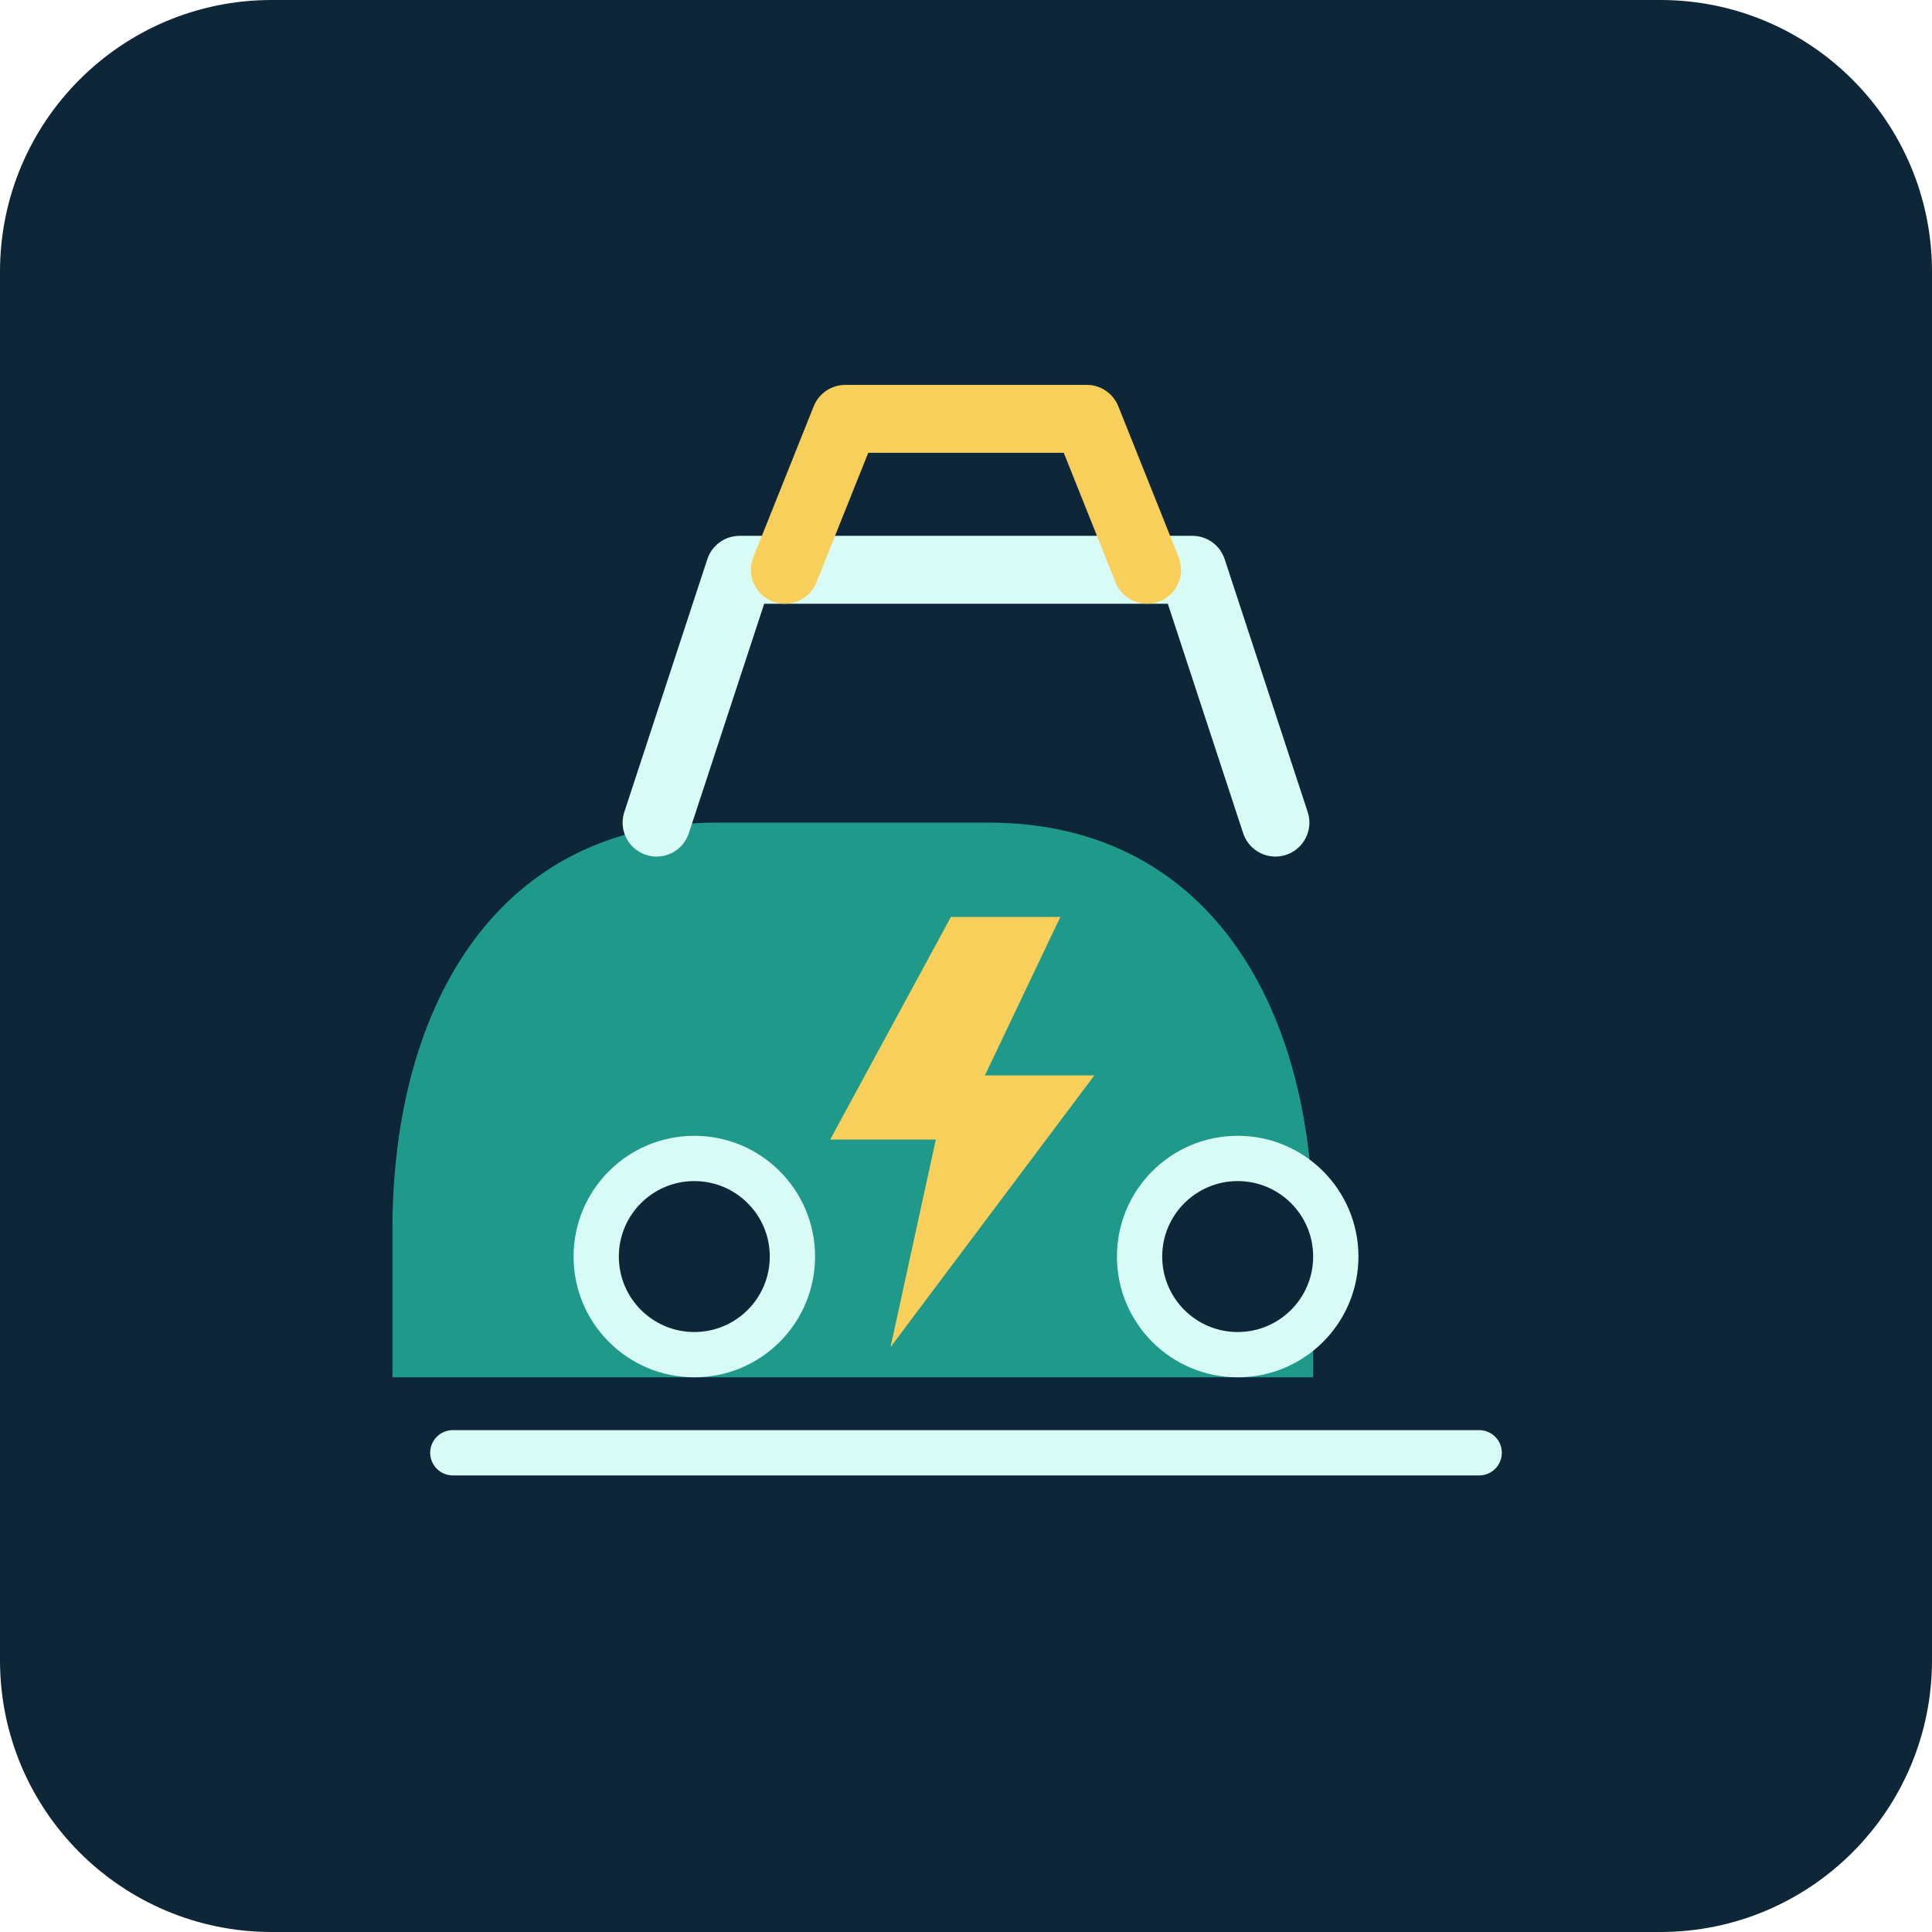
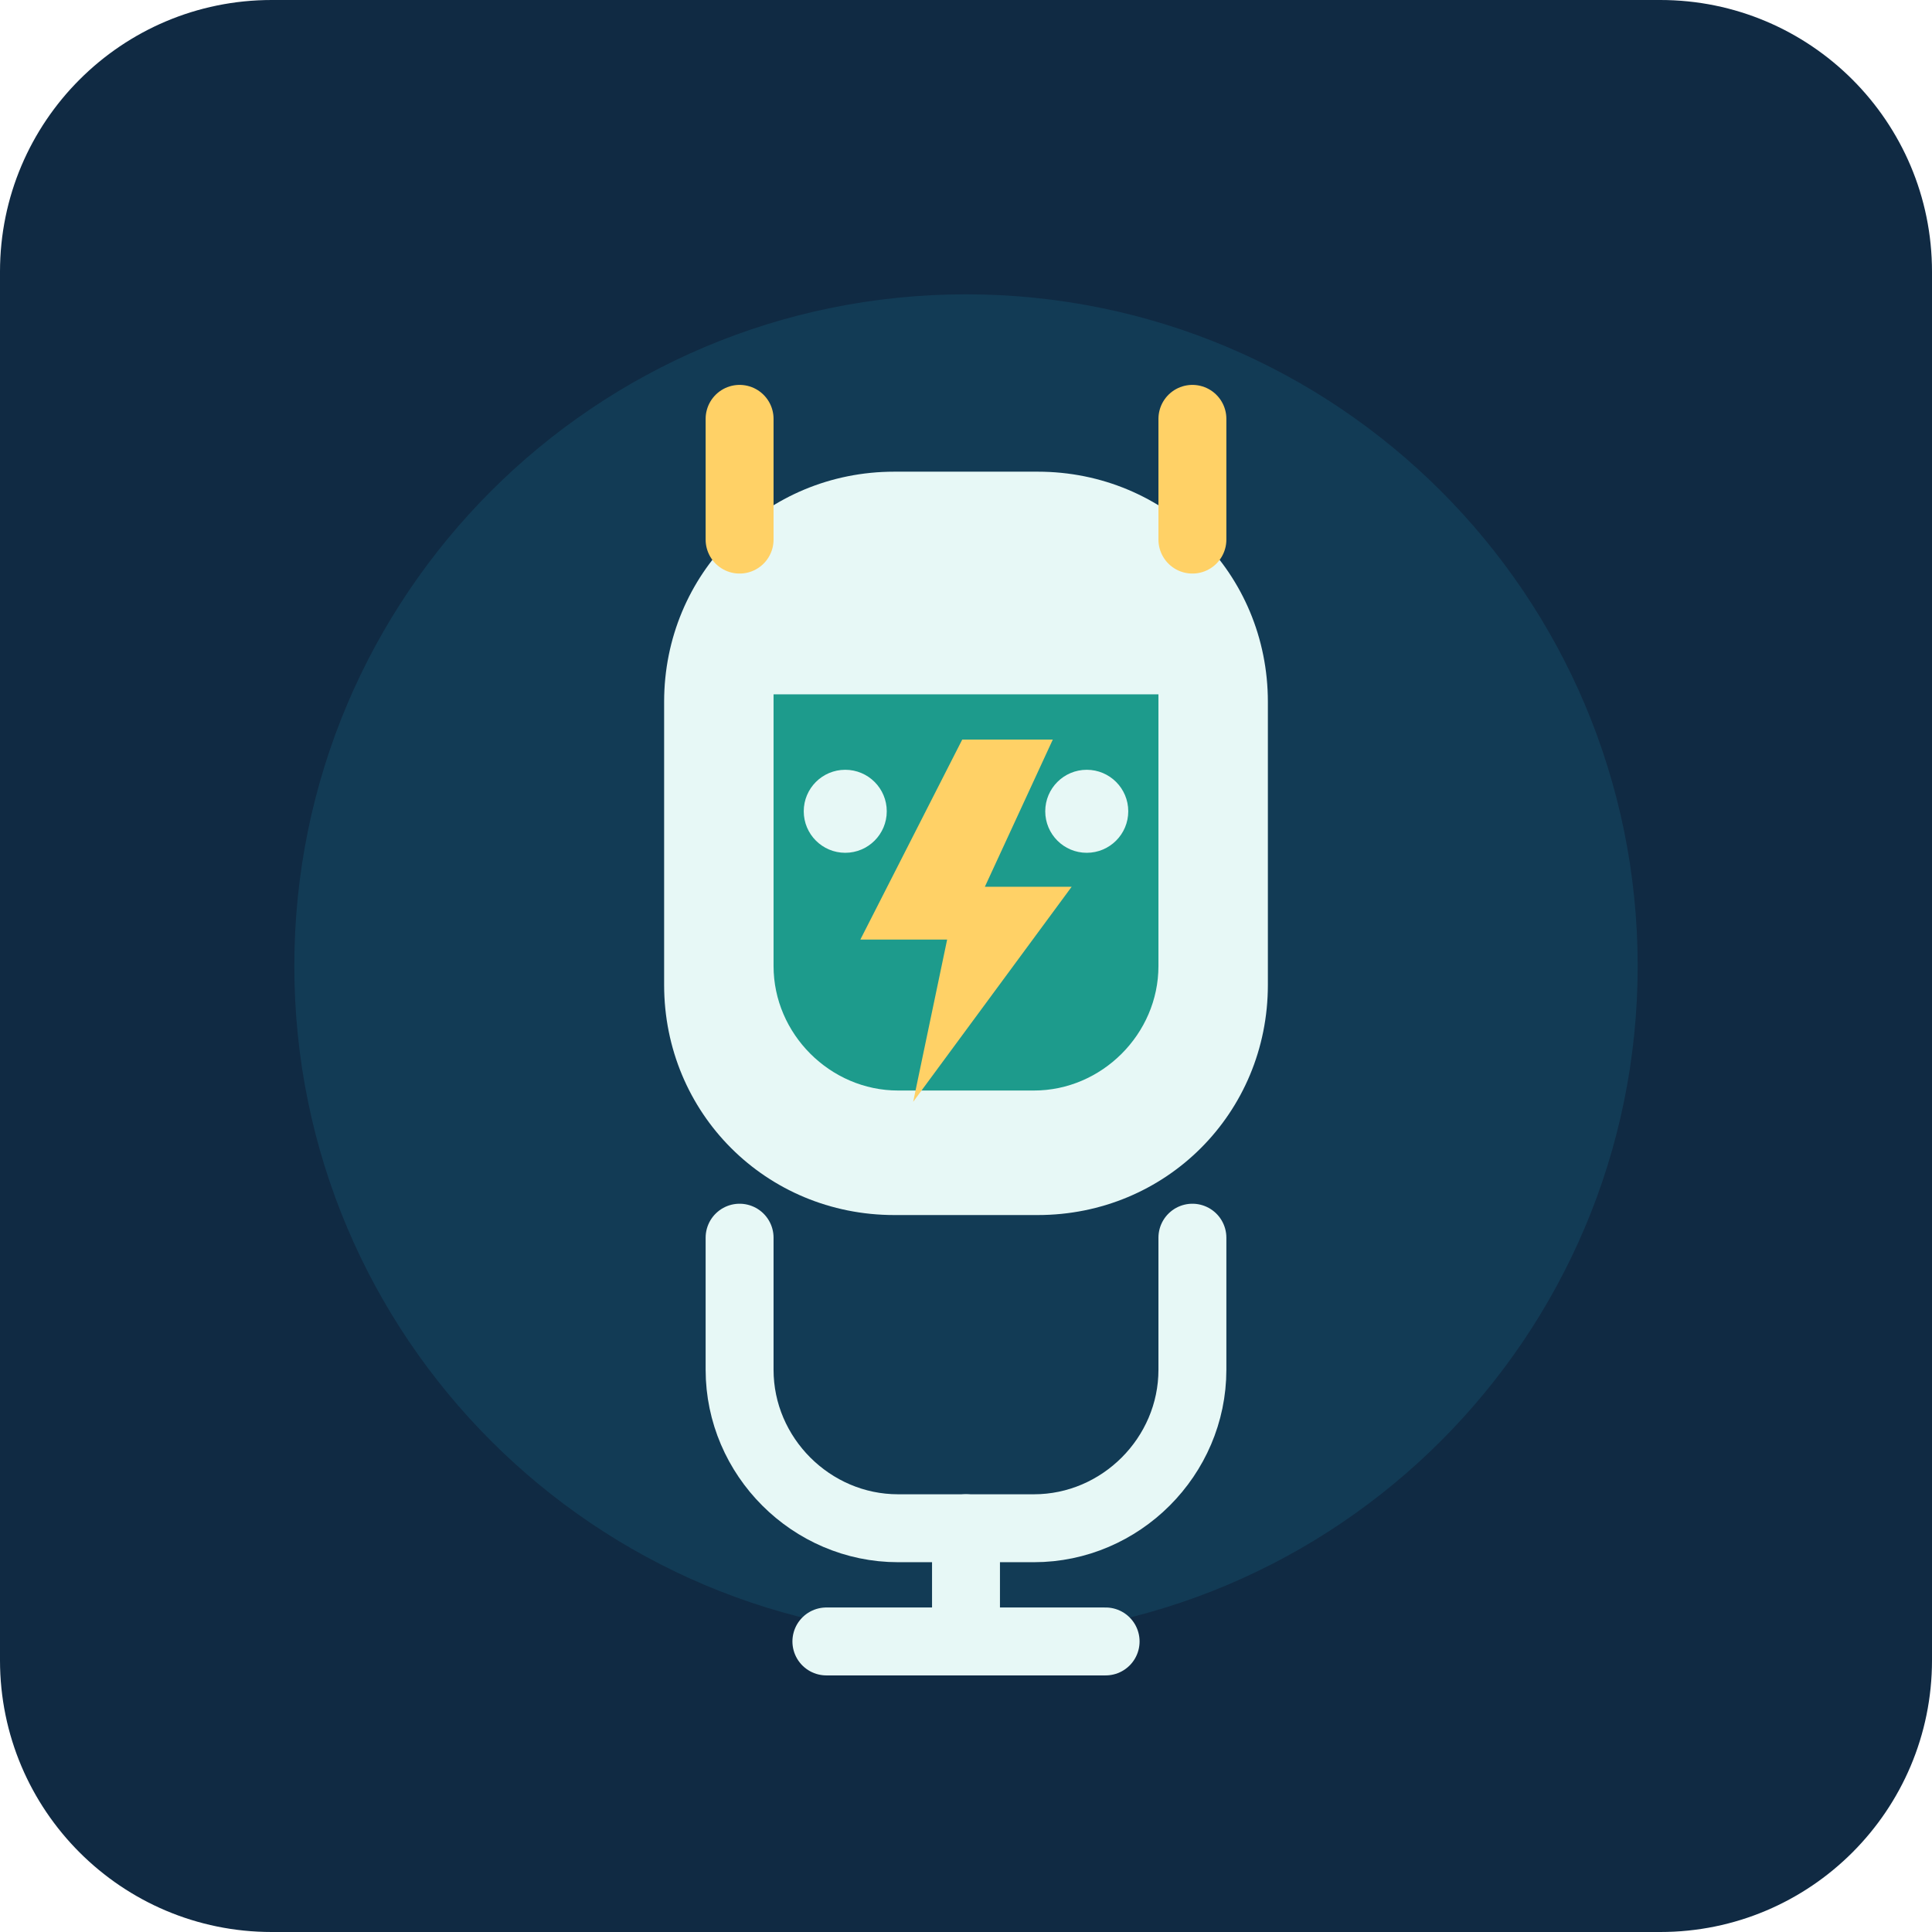
<svg xmlns="http://www.w3.org/2000/svg" width="512" height="512" viewBox="0 0 512 512" role="img" aria-labelledby="title">
-   <rect width="512" height="512" rx="72" fill="#0d2638" />
-   <path d="M104 326c0-61 29-108 86-108h72c57 0 86 47 86 108v39H104z" fill="#1f9a8a" />
-   <path d="M174 218l22-67h120l22 67" fill="none" stroke="#d9fbf5" stroke-width="18" stroke-linecap="round" stroke-linejoin="round" />
-   <path d="M208 151l16-40h64l16 40" fill="none" stroke="#f8cf5a" stroke-width="18" stroke-linecap="round" stroke-linejoin="round" />
-   <circle cx="184" cy="333" r="26" fill="#0d2638" stroke="#d9fbf5" stroke-width="12" />
-   <circle cx="328" cy="333" r="26" fill="#0d2638" stroke="#d9fbf5" stroke-width="12" />
-   <path d="M252 243l-32 59h28l-12 55 54-72h-29l20-42z" fill="#f8cf5a" />
-   <path d="M120 385h272" stroke="#d9fbf5" stroke-width="12" stroke-linecap="round" />
+   <rect width="512" height="512" rx="72" fill="#102a43" />
+   <circle cx="256" cy="256" r="178" fill="#123b55" />
+   <path d="M176 186c0-34 27-61 61-61h38c34 0 61 27 61 61v75c0 34-27 61-61 61h-38c-34 0-61-27-61-61z" fill="#e7f8f6" />
+   <path d="M205 184h102v72c0 18-15 33-33 33h-36c-18 0-33-15-33-33z" fill="#1d9b8c" />
+   <circle cx="224" cy="215" r="11" fill="#e7f8f6" />
+   <circle cx="288" cy="215" r="11" fill="#e7f8f6" />
+   <path d="M255 196l-27 53h23l-9 43 42-57h-23l18-39z" fill="#ffd166" />
+   <path d="M196 328v35c0 23 19 42 42 42h36c23 0 42-19 42-42v-35" fill="none" stroke="#e7f8f6" stroke-width="18" stroke-linecap="round" />
+   <path d="M256 405v30" stroke="#e7f8f6" stroke-width="18" stroke-linecap="round" />
+   <path d="M219 435h74" stroke="#e7f8f6" stroke-width="18" stroke-linecap="round" />
+   <path d="M196 111v32M316 111v32" stroke="#ffd166" stroke-width="18" stroke-linecap="round" />
</svg>
